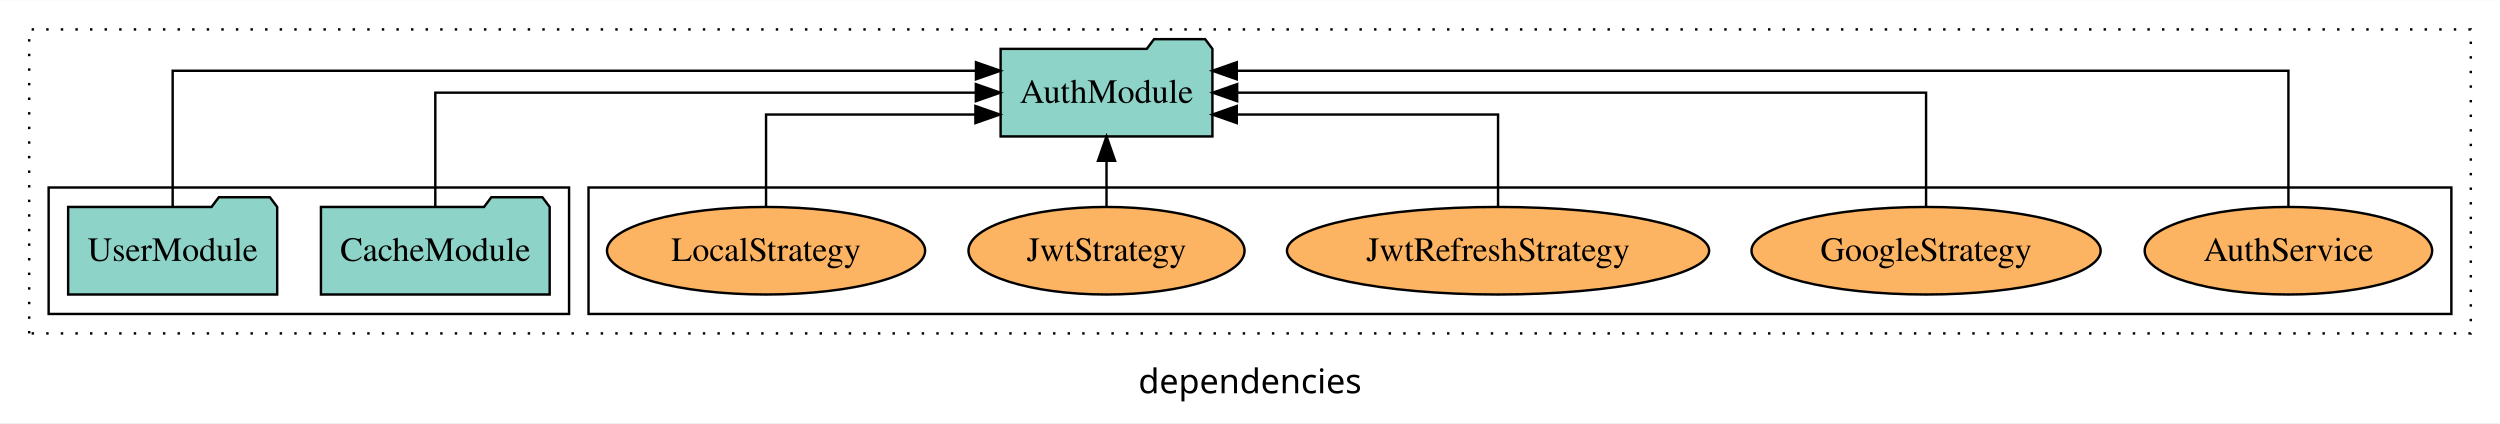
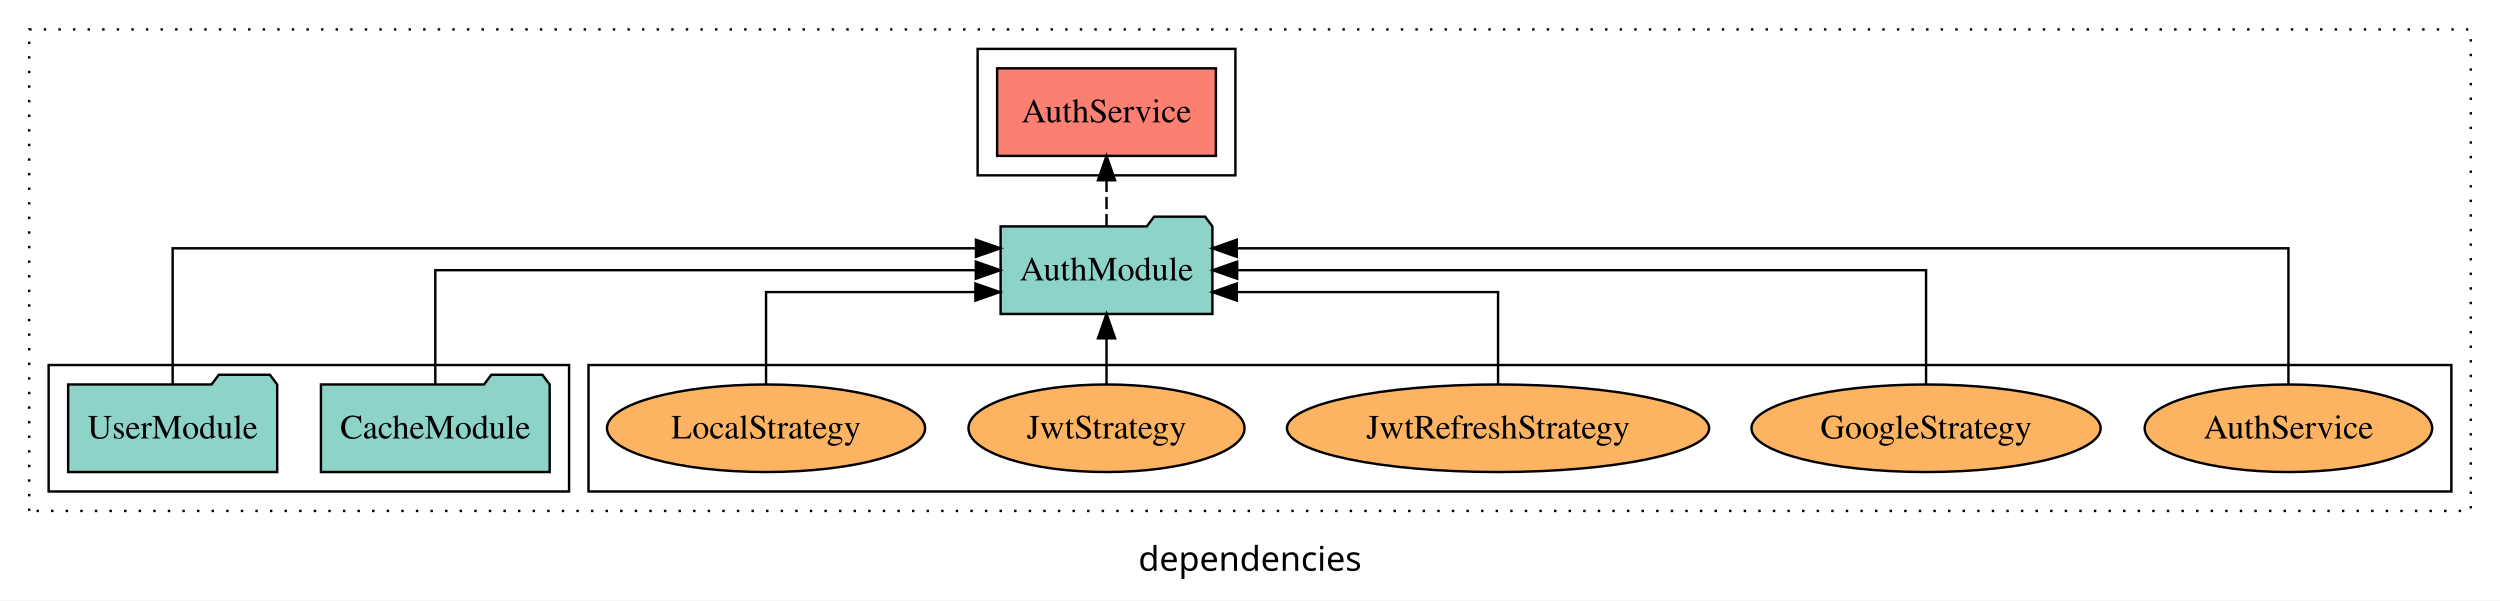
- <svg xmlns="http://www.w3.org/2000/svg" width="1028pt" height="174pt" viewBox="0.00 0.00 1028.00 173.80">
-   <g id="graph0" class="graph" transform="scale(1 1) rotate(0) translate(4 169.8)">
-     <polygon fill="white" stroke="transparent" points="-4,4 -4,-169.8 1024,-169.8 1024,4 -4,4" />
+ <svg xmlns="http://www.w3.org/2000/svg" width="1028pt" height="247pt" viewBox="0.00 0.00 1028.00 246.80">
+   <g id="graph0" class="graph" transform="scale(1 1) rotate(0) translate(4 242.8)">
+     <polygon fill="white" stroke="transparent" points="-4,4 -4,-242.8 1024,-242.8 1024,4 -4,4" />
    <text text-anchor="middle" x="510" y="-8.2" font-family="sans-serif" font-size="14.00">dependencies</text>
    <g id="clust1" class="cluster">
-       <polygon fill="none" stroke="black" stroke-dasharray="1,5" points="8,-32.8 8,-157.8 1012,-157.8 1012,-32.8 8,-32.8" />
+       <polygon fill="none" stroke="black" stroke-dasharray="1,5" points="8,-32.8 8,-230.8 1012,-230.8 1012,-32.8 8,-32.8" />
    </g>
    <g id="clust6" class="cluster">
      <polygon fill="none" stroke="black" points="238,-40.8 238,-92.8 1004,-92.8 1004,-40.8 238,-40.8" />
    </g>
    <g id="clust3" class="cluster">
      <polygon fill="none" stroke="black" points="16,-40.8 16,-92.8 230,-92.8 230,-40.8 16,-40.8" />
+     </g>
+     <g id="clust4" class="cluster">
+       <polygon fill="none" stroke="black" points="398,-170.8 398,-222.8 504,-222.8 504,-170.8 398,-170.8" />
    </g>
    <g id="node1" class="node">
      <polygon fill="#8dd3c7" stroke="black" points="222.03,-84.8 219.03,-88.8 198.03,-88.8 195.03,-84.8 127.97,-84.8 127.97,-48.8 222.03,-48.8 222.03,-84.8" />
      <text text-anchor="middle" x="175" y="-62.6" font-family="Times,serif" font-size="14.00">CacheModule</text>
    </g>
    <g id="node3" class="node">
      <polygon fill="#8dd3c7" stroke="black" points="494.55,-149.8 491.55,-153.8 470.55,-153.8 467.55,-149.8 407.45,-149.8 407.45,-113.8 494.55,-113.8 494.55,-149.8" />
      <text text-anchor="middle" x="451" y="-127.6" font-family="Times,serif" font-size="14.00">AuthModule</text>
    </g>
    <g id="edge1" class="edge">
      <path fill="none" stroke="black" d="M175,-84.91C175,-104.14 175,-131.8 175,-131.8 175,-131.8 397.27,-131.8 397.27,-131.8" />
      <polygon fill="black" stroke="black" points="397.27,-135.3 407.27,-131.8 397.27,-128.3 397.27,-135.3" />
    </g>
    <g id="node2" class="node">
      <polygon fill="#8dd3c7" stroke="black" points="109.98,-84.8 106.98,-88.8 85.98,-88.8 82.98,-84.8 24.02,-84.8 24.02,-48.8 109.98,-48.8 109.98,-84.8" />
      <text text-anchor="middle" x="67" y="-62.6" font-family="Times,serif" font-size="14.00">UserModule</text>
    </g>
    <g id="edge2" class="edge">
      <path fill="none" stroke="black" d="M67,-85.09C67,-107.01 67,-140.8 67,-140.8 67,-140.8 397.32,-140.8 397.32,-140.8" />
      <polygon fill="black" stroke="black" points="397.32,-144.3 407.32,-140.8 397.32,-137.3 397.32,-144.3" />
    </g>
    <g id="node4" class="node">
+       <polygon fill="#fb8072" stroke="black" points="495.98,-214.8 406.02,-214.8 406.02,-178.8 495.98,-178.8 495.98,-214.8" />
+       <text text-anchor="middle" x="451" y="-192.6" font-family="Times,serif" font-size="14.00">AuthService </text>
+     </g>
+     <g id="edge3" class="edge">
+       <path fill="none" stroke="black" stroke-dasharray="5,2" d="M451,-149.91C451,-149.91 451,-168.79 451,-168.79" />
+       <polygon fill="black" stroke="black" points="447.5,-168.79 451,-178.79 454.5,-168.79 447.5,-168.79" />
+     </g>
+     <g id="node5" class="node">
      <ellipse fill="#fdb462" stroke="black" cx="937" cy="-66.8" rx="59.11" ry="18" />
      <text text-anchor="middle" x="937" y="-62.6" font-family="Times,serif" font-size="14.00">AuthService</text>
    </g>
-     <g id="edge3" class="edge">
+     <g id="edge4" class="edge">
      <path fill="none" stroke="black" d="M937,-85.09C937,-107.01 937,-140.8 937,-140.8 937,-140.8 504.56,-140.8 504.56,-140.8" />
      <polygon fill="black" stroke="black" points="504.56,-137.3 494.56,-140.8 504.56,-144.3 504.56,-137.3" />
    </g>
-     <g id="node5" class="node">
+     <g id="node6" class="node">
      <ellipse fill="#fdb462" stroke="black" cx="788" cy="-66.8" rx="71.79" ry="18" />
      <text text-anchor="middle" x="788" y="-62.6" font-family="Times,serif" font-size="14.00">GoogleStrategy</text>
    </g>
-     <g id="edge4" class="edge">
+     <g id="edge5" class="edge">
      <path fill="none" stroke="black" d="M788,-84.91C788,-104.14 788,-131.8 788,-131.8 788,-131.8 504.71,-131.8 504.71,-131.8" />
      <polygon fill="black" stroke="black" points="504.71,-128.3 494.71,-131.8 504.71,-135.3 504.71,-128.3" />
    </g>
-     <g id="node6" class="node">
+     <g id="node7" class="node">
      <ellipse fill="#fdb462" stroke="black" cx="612" cy="-66.8" rx="86.81" ry="18" />
      <text text-anchor="middle" x="612" y="-62.6" font-family="Times,serif" font-size="14.00">JwtRefreshStrategy</text>
    </g>
-     <g id="edge5" class="edge">
+     <g id="edge6" class="edge">
      <path fill="none" stroke="black" d="M612,-84.83C612,-101.2 612,-122.8 612,-122.8 612,-122.8 504.57,-122.8 504.57,-122.8" />
      <polygon fill="black" stroke="black" points="504.57,-119.3 494.57,-122.8 504.57,-126.3 504.57,-119.3" />
    </g>
-     <g id="node7" class="node">
+     <g id="node8" class="node">
      <ellipse fill="#fdb462" stroke="black" cx="451" cy="-66.8" rx="56.76" ry="18" />
      <text text-anchor="middle" x="451" y="-62.6" font-family="Times,serif" font-size="14.00">JwtStrategy</text>
    </g>
-     <g id="edge6" class="edge">
+     <g id="edge7" class="edge">
      <path fill="none" stroke="black" d="M451,-84.91C451,-84.91 451,-103.79 451,-103.79" />
      <polygon fill="black" stroke="black" points="447.5,-103.79 451,-113.79 454.5,-103.79 447.5,-103.79" />
    </g>
-     <g id="node8" class="node">
+     <g id="node9" class="node">
      <ellipse fill="#fdb462" stroke="black" cx="311" cy="-66.8" rx="65.41" ry="18" />
      <text text-anchor="middle" x="311" y="-62.6" font-family="Times,serif" font-size="14.00">LocalStrategy</text>
    </g>
-     <g id="edge7" class="edge">
+     <g id="edge8" class="edge">
      <path fill="none" stroke="black" d="M311,-84.83C311,-101.2 311,-122.8 311,-122.8 311,-122.8 397.09,-122.8 397.09,-122.8" />
      <polygon fill="black" stroke="black" points="397.09,-126.3 407.09,-122.8 397.09,-119.3 397.09,-126.3" />
    </g>
  </g>
</svg>
